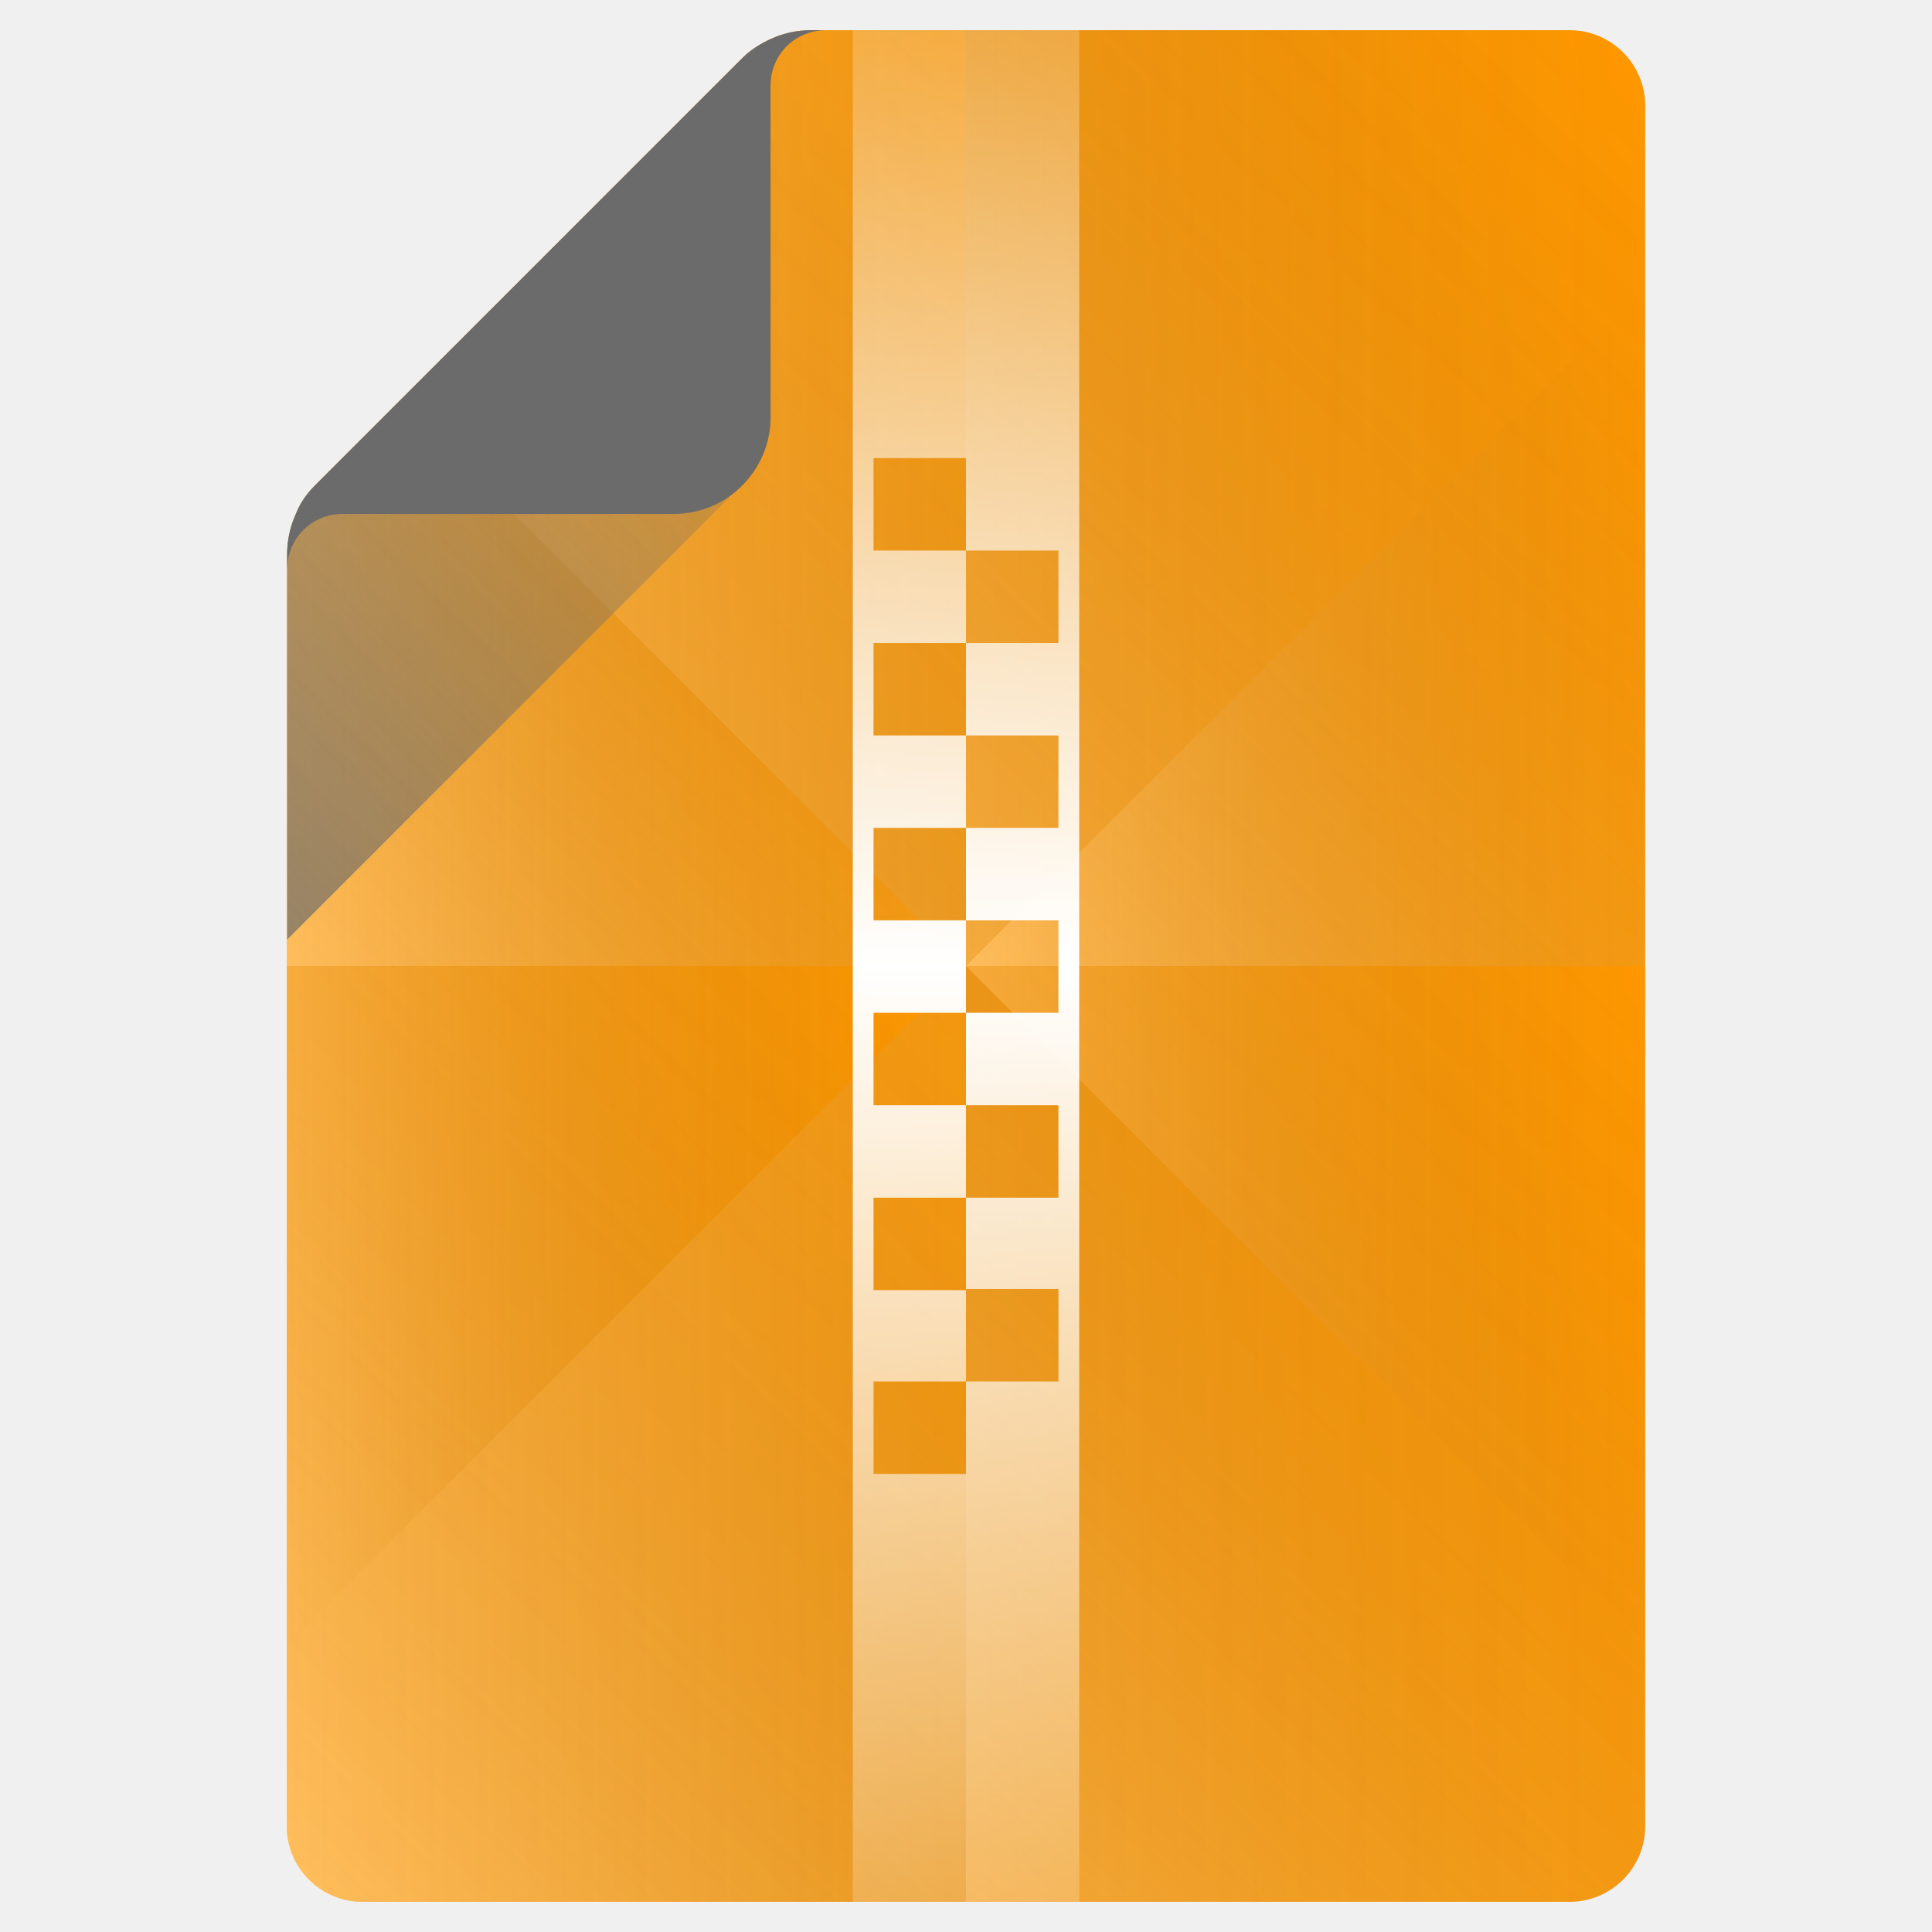
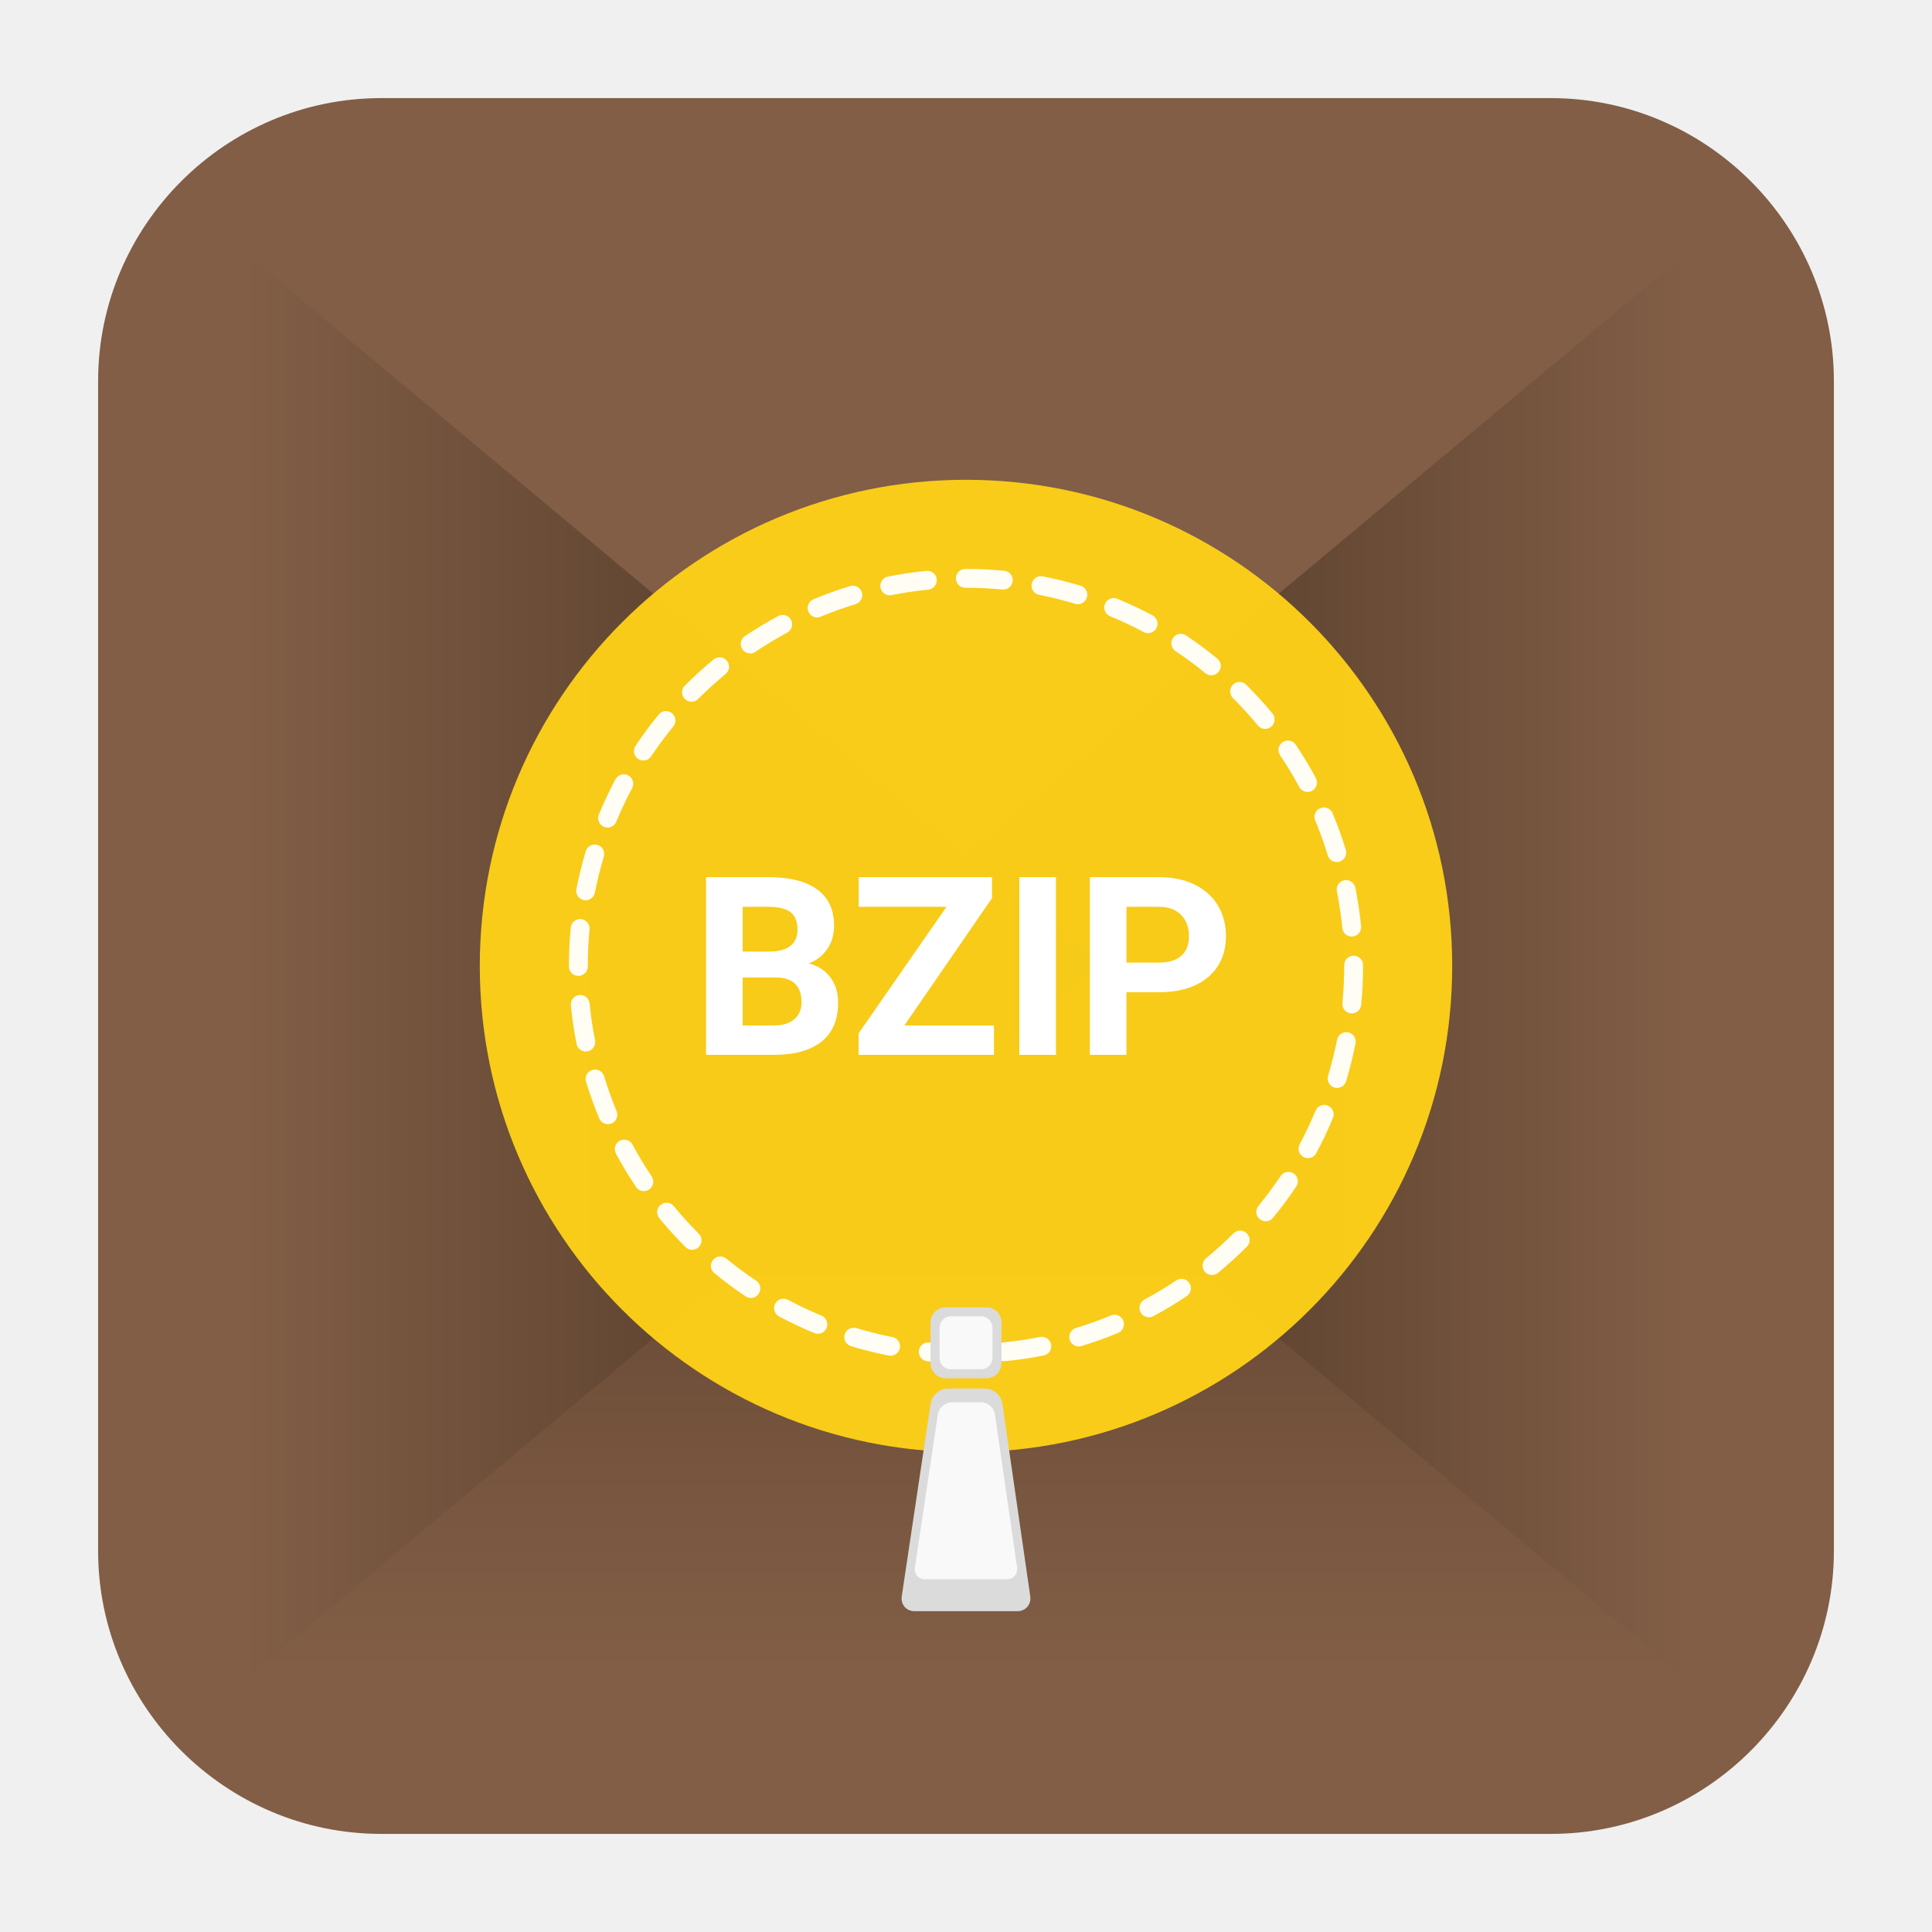
- <svg xmlns="http://www.w3.org/2000/svg" version="1.1" id="Layer_1" x="0px" y="0px" viewBox="0 0 512 512" enable-background="new 0 0 512 512" xml:space="preserve">
+ <svg xmlns="http://www.w3.org/2000/svg" version="1.1" id="Layer_2_1_" x="0px" y="0px" viewBox="0 0 512 512" enable-background="new 0 0 512 512" xml:space="preserve">
+   <path fill="#825E46" d="M411,486H101c-41.25,0-75-33.75-75-75V101c0-41.25,33.75-75,75-75h310c41.25,0,75,33.75,75,75v310  C486,452.25,452.25,486,411,486z" />
  <g>
-     <path fill="#FF9800" d="M416,8H219h-4.1c-3.7,0-7.3,0.8-10.6,2.3c-2.8,1.3-5.4,2.9-7.6,5.1L83.5,128.6c-2.2,2.2-4,4.7-5.1,7.6   c-1.5,3.3-2.3,6.9-2.3,10.6l-0.1,5.7V484c0,11,9,20,20,20h320c11,0,20-9,20-20V28C436,17,427,8,416,8z" />
+     <linearGradient id="SVGID_1_" gradientUnits="userSpaceOnUse" x1="256" y1="68.986" x2="256" y2="284.728" gradientTransform="matrix(1 0 0 -1 0 512)">
+       <stop offset="0" style="stop-color:#825E46" />
+       <stop offset="0.329" style="stop-color:#73523C" />
+       <stop offset="0.962" style="stop-color:#4B3423" />
+       <stop offset="1" style="stop-color:#483221" />
+     </linearGradient>
+     <polygon fill="url(#SVGID_1_)" points="68.934,443.014 256,227.272 443.066,443.014  " />
+     <linearGradient id="SVGID_2_" gradientUnits="userSpaceOnUse" x1="220.708" y1="256" x2="447.57" y2="256" gradientTransform="matrix(1 0 0 -1 0 512)">
+       <stop offset="0" style="stop-color:#483221" />
+       <stop offset="0.312" style="stop-color:#563D2A" />
+       <stop offset="0.902" style="stop-color:#7B5942" />
+       <stop offset="1" style="stop-color:#825E46" />
+     </linearGradient>
+     <polygon fill="url(#SVGID_2_)" points="447.57,445.439 220.708,256 447.57,66.561  " />
+     <linearGradient id="SVGID_3_" gradientUnits="userSpaceOnUse" x1="64.43" y1="256" x2="291.292" y2="256" gradientTransform="matrix(1 0 0 -1 0 512)">
+       <stop offset="0" style="stop-color:#825E46" />
+       <stop offset="0.098" style="stop-color:#7B5942" />
+       <stop offset="0.688" style="stop-color:#563D2A" />
+       <stop offset="1" style="stop-color:#483221" />
+     </linearGradient>
+     <polygon fill="url(#SVGID_3_)" points="64.43,445.439 291.292,256 64.43,66.561  " />
+   </g>
+   <circle opacity="0.95" fill="#FFD217" enable-background="new    " cx="256" cy="256" r="128.85" />
+   <g opacity="0.95" enable-background="new    ">
    <g>
-       <linearGradient id="SVGID_1_" gradientUnits="userSpaceOnUse" x1="91.025" y1="271.025" x2="305.025" y2="57.025">
-         <stop offset="0" style="stop-color:#FFFFFF;stop-opacity:0.2" />
-         <stop offset="1" style="stop-color:#231F20;stop-opacity:0" />
-       </linearGradient>
-       <path fill="url(#SVGID_1_)" d="M256,256V8h-37h-4.1c-3.7,0-7.3,0.8-10.6,2.3c-2.8,1.3-5.4,2.9-7.6,5.1L83.5,128.6    c-2.2,2.2-4,4.7-5.1,7.6c-1.5,3.3-2.3,6.9-2.3,10.6l-0.1,5.7V256H256z" />
-       <linearGradient id="SVGID_2_" gradientUnits="userSpaceOnUse" x1="239" y1="239" x2="447.125" y2="30.875">
-         <stop offset="0" style="stop-color:#FFFFFF;stop-opacity:0.2" />
-         <stop offset="1" style="stop-color:#231F20;stop-opacity:0" />
-       </linearGradient>
-       <path fill="url(#SVGID_2_)" d="M416,8H256v248h180V28C436,17,427,8,416,8z" />
-       <linearGradient id="SVGID_3_" gradientUnits="userSpaceOnUse" x1="64.875" y1="481.125" x2="273" y2="273">
-         <stop offset="0" style="stop-color:#FFFFFF;stop-opacity:0.2" />
-         <stop offset="1" style="stop-color:#231F20;stop-opacity:0" />
-       </linearGradient>
-       <path fill="url(#SVGID_3_)" d="M76,484c0,11,9,20,20,20h160V256H76V484z" />
-       <linearGradient id="SVGID_4_" gradientUnits="userSpaceOnUse" x1="236.062" y1="484.062" x2="450.062" y2="270.062">
-         <stop offset="0" style="stop-color:#FFFFFF;stop-opacity:0.2" />
-         <stop offset="1" style="stop-color:#231F20;stop-opacity:0" />
-       </linearGradient>
-       <path fill="url(#SVGID_4_)" d="M256,256v248h160c11,0,20-9,20-20V256H256z" />
-     </g>
-     <g>
-       <linearGradient id="SVGID_5_" gradientUnits="userSpaceOnUse" x1="76" y1="271.025" x2="256" y2="271.025">
-         <stop offset="0" style="stop-color:#FFFFFF;stop-opacity:0.2" />
-         <stop offset="1" style="stop-color:#231F20;stop-opacity:0" />
-       </linearGradient>
-       <path fill="url(#SVGID_5_)" d="M256,256L106,106l-22.5,22.5c-2.2,2.2-4,4.7-5.1,7.6c-1.5,3.3-2.3,6.9-2.3,10.6l-0.1,5.7V436    L256,256z" />
-       <linearGradient id="SVGID_6_" gradientUnits="userSpaceOnUse" x1="106.05" y1="132" x2="436" y2="132">
-         <stop offset="0" style="stop-color:#FFFFFF;stop-opacity:0.2" />
-         <stop offset="1" style="stop-color:#231F20;stop-opacity:0" />
-       </linearGradient>
-       <path fill="url(#SVGID_6_)" d="M256,256L436,76V28c0-11-9-20-20-20H219h-4.1c-3.7,0-7.3,0.8-10.6,2.3c-2.8,1.3-5.4,2.9-7.6,5.1    L106,106L256,256z" />
-       <linearGradient id="SVGID_7_" gradientUnits="userSpaceOnUse" x1="76" y1="380" x2="436" y2="380">
-         <stop offset="0" style="stop-color:#FFFFFF;stop-opacity:0.2" />
-         <stop offset="1" style="stop-color:#231F20;stop-opacity:0" />
-       </linearGradient>
-       <path fill="url(#SVGID_7_)" d="M436,484v-48L256,256L76,436v48c0,11,9,20,20,20h320C427,504,436,495,436,484z" />
-       <linearGradient id="SVGID_8_" gradientUnits="userSpaceOnUse" x1="256" y1="256" x2="436" y2="256">
-         <stop offset="0" style="stop-color:#FFFFFF;stop-opacity:0.2" />
-         <stop offset="1" style="stop-color:#231F20;stop-opacity:0" />
-       </linearGradient>
-       <polygon fill="url(#SVGID_8_)" points="436,436 436,76 256,256   " />
-     </g>
-     <linearGradient id="SVGID_9_" gradientUnits="userSpaceOnUse" x1="95.8" y1="-70.4" x2="462.7" y2="-437.3" gradientTransform="matrix(0.5 0 0 0.5 0 256)">
-       <stop offset="0" style="stop-color:#6B6B6B" />
-       <stop offset="1" style="stop-color:#6B6B6B;stop-opacity:0" />
-     </linearGradient>
-     <path opacity="0.7" fill="url(#SVGID_9_)" enable-background="new    " d="M196.7,15.6L83.5,128.8c-2.2,2.2-4,4.7-5.1,7.6   c-1.5,3.3-2.3,6.9-2.3,10.6v102l120.6-120.6c4.9-4.9,7.6-11.3,7.6-18.1v-100C201.5,11.6,198.9,13.4,196.7,15.6z" />
-     <path fill="#6B6B6B" d="M214.9,8c-3.7,0-7.3,0.8-10.6,2.3c-2.8,1.3-5.4,2.9-7.6,5.1L83.5,128.6c-2.2,2.2-4,4.7-5.1,7.6   c-1.5,3.3-2.3,6.9-2.3,10.6v4.1c0-8.2,6.5-14.7,14.7-14.7h87.8c14.1,0,25.6-11.5,25.6-25.6V22.7c0-8.2,6.5-14.7,14.7-14.7H214.9z" />
-   </g>
-   <g display="none">
-     <rect x="231.5" y="107.4" display="inline" fill="#FFFFFF" width="24.5" height="24.5" />
-     <rect x="231.5" y="156.4" display="inline" fill="#FFFFFF" width="24.5" height="24.5" />
-     <rect x="231.5" y="205.4" display="inline" fill="#FFFFFF" width="24.5" height="24.5" />
-     <rect x="231.5" y="254.4" display="inline" fill="#FFFFFF" width="24.5" height="24.5" />
-     <g display="inline">
-       <rect x="256" y="131.9" fill="#FFFFFF" width="24.5" height="24.5" />
-       <rect x="256" y="180.9" fill="#FFFFFF" width="24.5" height="24.5" />
-       <rect x="256" y="229.9" fill="#FFFFFF" width="24.5" height="24.5" />
-       <rect x="256" y="278.9" fill="#FFFFFF" width="24.5" height="24.5" />
-     </g>
-     <rect x="231.5" y="303.4" display="inline" fill="#FFFFFF" width="24.5" height="24.5" />
-     <rect x="256" y="327.6" display="inline" fill="#FFFFFF" width="24.5" height="24.5" />
-     <rect x="231.5" y="352.1" display="inline" fill="#FFFFFF" width="24.5" height="24.5" />
-   </g>
-   <rect x="226" y="8" display="none" fill="#FFFFFF" width="60" height="496" />
-   <linearGradient id="SVGID_10_" gradientUnits="userSpaceOnUse" x1="256" y1="504" x2="256" y2="8">
-     <stop offset="0" style="stop-color:#FFFFFF;stop-opacity:0.2" />
-     <stop offset="0.5" style="stop-color:#FFFFFF" />
-     <stop offset="1" style="stop-color:#FFFFFF;stop-opacity:0.2" />
-   </linearGradient>
-   <path fill="url(#SVGID_10_)" d="M226,8v496h60V8H226z M280.5,170.4H256v24.5h24.5v24.5H256v24.5h24.5v24.5H256v24.5h24.5v24.5H256  v24.2h24.5v24.5H256v24.5h-24.5v-24.5H256v-24.2h-24.5v-24.5H256v-24.5h-24.5v-24.5H256v-24.5h-24.5v-24.5H256v-24.5h-24.5v-24.5  H256v-24.5h-24.5v-24.5H256v24.5h24.5V170.4z" />
-   <g id="g108" display="none">
-     <g id="g146" transform="translate(270.7294,111.5949)" display="inline">
-       <path id="path148" fill="#DBDBDB" d="M4,376.9c0.4,2.4-1.4,4.4-3.8,4.4h-29.8c-2.4,0-4.1-2-3.8-4.4l8.4-56.1    c0.4-2.4,2.6-4.4,5.1-4.4h10.8c2.4,0,4.7,1.9,5,4.4L4,376.9z" />
-     </g>
-     <g id="g150" transform="translate(264.1354,165.0223)" display="inline">
-       <path id="path152" fill="#DBDBDB" d="M2.2,255.7c0,2.4-2,4.4-4.4,4.4H-14c-2.4,0-4.4-2-4.4-4.4v-11.9c0-2.4,2-4.4,4.4-4.4h11.9    c2.4,0,4.4,2,4.4,4.4v11.9H2.2z" />
-     </g>
-     <g id="g154" transform="translate(262.0619,166.2135)" display="inline">
-       <path id="path156" fill="#F9F9F9" d="M1.7,253c0,1.8-1.4,3.2-3.2,3.2h-8.9c-1.8,0-3.2-1.4-3.2-3.2v-8.9c0-1.8,1.4-3.2,3.2-3.2h8.9    c1.8,0,3.2,1.4,3.2,3.2V253z" />
-     </g>
-     <g id="g158" transform="translate(267.7075,118.2056)" display="inline">
-       <path id="path160" fill="#F9F9F9" d="M3.2,361.9c0.3,1.9-1.1,3.5-3,3.5h-23.8c-1.9,0-3.2-1.5-2.9-3.5l6.6-44.6    c0.3-1.9,2.1-3.4,4-3.4h8.6c1.9,0,3.7,1.6,4,3.4L3.2,361.9z" />
+       <path fill="#FFFFFF" d="M256.06,361.23H256c-3.412,0-6.859-0.165-10.246-0.492c-1.375-0.132-2.381-1.354-2.249-2.729    c0.132-1.374,1.347-2.381,2.728-2.248c3.228,0.311,6.513,0.469,9.766,0.469c1.381,0,2.53,1.119,2.53,2.5    S257.44,361.23,256.06,361.23z M266.122,360.737c-1.271,0-2.358-0.965-2.485-2.257c-0.134-1.374,0.871-2.597,2.245-2.731    c3.256-0.318,6.529-0.802,9.728-1.436c1.354-0.267,2.67,0.611,2.938,1.966s-0.611,2.67-1.966,2.938    c-3.358,0.666-6.795,1.173-10.214,1.508C266.286,360.733,266.203,360.737,266.122,360.737z M236.025,359.289    c-0.161,0-0.323-0.015-0.486-0.047c-3.361-0.663-6.732-1.502-10.019-2.493c-1.322-0.399-2.07-1.794-1.671-3.116    c0.398-1.322,1.793-2.067,3.116-1.671c3.13,0.944,6.34,1.743,9.542,2.374c1.354,0.268,2.236,1.582,1.969,2.937    C238.24,358.464,237.195,359.289,236.025,359.289z M285.872,356.82c-1.072,0-2.063-0.695-2.392-1.774    c-0.4-1.321,0.345-2.718,1.666-3.119c3.128-0.949,6.242-2.065,9.257-3.315c1.274-0.534,2.738,0.075,3.267,1.351    c0.529,1.275-0.075,2.738-1.351,3.267c-3.165,1.314-6.436,2.485-9.72,3.483C286.357,356.785,286.112,356.82,285.872,356.82z     M216.749,353.467c-0.318,0-0.642-0.062-0.955-0.191c-3.165-1.309-6.305-2.794-9.335-4.413c-1.218-0.651-1.677-2.166-1.027-3.384    c0.652-1.217,2.167-1.676,3.383-1.026c2.886,1.542,5.877,2.957,8.891,4.204c1.275,0.527,1.882,1.989,1.354,3.266    C218.661,352.885,217.73,353.467,216.749,353.467z M304.471,349.1c-0.892,0-1.755-0.478-2.205-1.319    c-0.652-1.217-0.195-2.731,1.022-3.384c2.873-1.541,5.709-3.245,8.428-5.066c1.147-0.769,2.7-0.462,3.469,0.686    s0.461,2.7-0.686,3.469c-2.854,1.912-5.832,3.701-8.85,5.318C305.274,349.005,304.869,349.1,304.471,349.1z M198.989,343.974    c-0.478,0-0.96-0.137-1.387-0.422c-2.849-1.904-5.639-3.974-8.293-6.15c-1.067-0.875-1.223-2.45-0.348-3.518    c0.874-1.07,2.45-1.225,3.519-0.348c2.529,2.073,5.187,4.045,7.901,5.859c1.148,0.767,1.457,2.319,0.689,3.468    C200.588,343.584,199.796,343.974,198.989,343.974z M321.196,337.896c-0.722,0-1.438-0.311-1.932-0.912    c-0.877-1.066-0.724-2.642,0.343-3.519c2.524-2.076,4.976-4.3,7.285-6.611c0.977-0.977,2.56-0.976,3.536-0.001    c0.977,0.977,0.977,2.56,0.001,3.536c-2.425,2.426-4.998,4.76-7.646,6.938C322.317,337.709,321.756,337.896,321.196,337.896z     M183.422,331.204c-0.639,0-1.278-0.243-1.766-0.73c-2.425-2.421-4.761-4.991-6.942-7.642c-0.877-1.065-0.725-2.642,0.341-3.519    c1.066-0.879,2.641-0.726,3.519,0.341c2.079,2.524,4.304,4.975,6.614,7.28c0.977,0.976,0.979,2.559,0.003,3.536    C184.703,330.959,184.062,331.204,183.422,331.204z M335.43,323.653c-0.559,0-1.12-0.186-1.586-0.568    c-1.066-0.876-1.222-2.451-0.345-3.519c2.073-2.524,4.046-5.182,5.863-7.898c0.769-1.146,2.32-1.452,3.469-0.688    c1.147,0.769,1.455,2.321,0.688,3.469c-1.908,2.851-3.979,5.641-6.156,8.291C336.868,323.342,336.151,323.653,335.43,323.653z     M170.628,315.657c-0.806,0-1.596-0.389-2.079-1.107c-1.913-2.851-3.704-5.827-5.324-8.846c-0.653-1.217-0.196-2.732,1.02-3.386    c1.215-0.65,2.731-0.196,3.385,1.021c1.543,2.875,3.25,5.71,5.071,8.426c0.769,1.146,0.463,2.699-0.684,3.469    C171.591,315.521,171.106,315.657,170.628,315.657z M346.626,306.917c-0.398,0-0.803-0.096-1.178-0.297    c-1.218-0.651-1.676-2.167-1.024-3.384c1.544-2.883,2.96-5.873,4.209-8.888c0.529-1.276,1.993-1.883,3.267-1.353    c1.275,0.528,1.881,1.991,1.353,3.267c-1.312,3.166-2.799,6.306-4.42,9.333C348.382,306.438,347.518,306.917,346.626,306.917z     M161.104,297.917c-0.979,0-1.91-0.58-2.309-1.541c-1.319-3.17-2.493-6.44-3.489-9.72c-0.401-1.32,0.344-2.717,1.665-3.118    c1.32-0.405,2.717,0.343,3.119,1.665c0.949,3.121,2.066,6.234,3.321,9.253c0.53,1.274-0.073,2.738-1.348,3.269    C161.75,297.854,161.424,297.917,161.104,297.917z M354.34,288.315c-0.24,0-0.483-0.035-0.725-0.108    c-1.322-0.399-2.069-1.795-1.669-3.116c0.945-3.127,1.746-6.337,2.38-9.539c0.268-1.355,1.592-2.24,2.937-1.968    c1.354,0.268,2.236,1.582,1.968,2.937c-0.664,3.364-1.505,6.734-2.499,10.018C356.405,287.618,355.413,288.315,354.34,288.315z     M155.244,278.654c-1.168,0-2.213-0.822-2.45-2.013c-0.667-3.356-1.177-6.793-1.513-10.212c-0.135-1.374,0.869-2.598,2.243-2.733    c1.366-0.129,2.597,0.868,2.732,2.243c0.321,3.258,0.806,6.53,1.442,9.728c0.269,1.354-0.61,2.67-1.964,2.939    C155.569,278.639,155.405,278.654,155.244,278.654z M358.247,268.565c-0.081,0-0.162-0.004-0.244-0.012    c-1.374-0.133-2.381-1.355-2.247-2.729c0.314-3.246,0.475-6.552,0.475-9.824v-0.239c0-1.381,1.119-2.5,2.5-2.5s2.5,1.119,2.5,2.5    V256c0,3.434-0.168,6.9-0.498,10.307C360.607,267.599,359.519,268.565,358.247,268.565z M153.27,258.62c-1.381,0-2.5-1.12-2.5-2.5    V256c0-3.398,0.164-6.825,0.486-10.186c0.133-1.374,1.353-2.379,2.728-2.25c1.374,0.132,2.381,1.354,2.25,2.728    c-0.308,3.202-0.464,6.468-0.464,9.707v0.12C155.77,257.5,154.651,258.62,153.27,258.62z M358.218,248.196    c-1.27,0-2.356-0.962-2.484-2.252c-0.324-3.255-0.813-6.527-1.453-9.724c-0.271-1.354,0.606-2.671,1.961-2.942    c1.344-0.274,2.671,0.606,2.941,1.96c0.672,3.357,1.186,6.792,1.525,10.21c0.138,1.374-0.865,2.599-2.239,2.735    C358.385,248.192,358.301,248.196,358.218,248.196z M155.203,238.581c-0.16,0-0.322-0.016-0.485-0.047    c-1.355-0.266-2.237-1.58-1.971-2.935c0.662-3.368,1.499-6.739,2.489-10.021c0.398-1.322,1.791-2.071,3.116-1.671    c1.322,0.399,2.07,1.793,1.671,3.116c-0.942,3.125-1.74,6.334-2.37,9.541C157.418,237.754,156.373,238.581,155.203,238.581z     M354.266,228.456c-1.07,0-2.062-0.693-2.39-1.771c-0.953-3.122-2.074-6.234-3.333-9.25c-0.531-1.274,0.07-2.738,1.345-3.27    c1.271-0.533,2.738,0.069,3.271,1.345c1.321,3.167,2.499,6.436,3.499,9.715c0.403,1.321-0.34,2.718-1.661,3.121    C354.753,228.421,354.508,228.456,354.266,228.456z M161.011,219.305c-0.318,0-0.641-0.061-0.954-0.19    c-1.276-0.527-1.883-1.989-1.356-3.265c1.308-3.167,2.792-6.31,4.408-9.338c0.65-1.218,2.166-1.678,3.383-1.028    c1.218,0.65,1.678,2.165,1.028,3.383c-1.54,2.884-2.952,5.876-4.198,8.893C162.924,218.723,161.993,219.305,161.011,219.305z     M346.518,209.874c-0.89,0-1.751-0.477-2.203-1.315c-1.547-2.872-3.256-5.705-5.082-8.42c-0.77-1.146-0.466-2.699,0.681-3.47    c1.146-0.77,2.698-0.466,3.47,0.68c1.916,2.85,3.71,5.824,5.334,8.839c0.654,1.216,0.2,2.732-1.016,3.387    C347.324,209.778,346.918,209.874,346.518,209.874z M170.491,201.542c-0.477,0-0.959-0.136-1.385-0.421    c-1.148-0.766-1.458-2.319-0.691-3.467c1.902-2.851,3.97-5.642,6.145-8.297c0.874-1.068,2.451-1.224,3.518-0.35    c1.068,0.875,1.225,2.45,0.35,3.518c-2.072,2.53-4.042,5.189-5.854,7.904C172.091,201.151,171.298,201.542,170.491,201.542z     M335.281,193.165c-0.72,0-1.435-0.31-1.93-0.909c-2.077-2.518-4.306-4.965-6.623-7.273c-0.978-0.974-0.981-2.557-0.007-3.535    c0.975-0.979,2.558-0.981,3.536-0.007c2.432,2.422,4.771,4.99,6.951,7.633c0.878,1.065,0.728,2.641-0.338,3.52    C336.405,192.978,335.842,193.165,335.281,193.165z M183.254,185.964c-0.639,0-1.277-0.243-1.765-0.729    c-0.978-0.975-0.98-2.558-0.005-3.536c2.421-2.428,4.991-4.765,7.638-6.946c1.065-0.878,2.642-0.726,3.519,0.339    c0.878,1.065,0.726,2.641-0.339,3.519c-2.522,2.079-4.97,4.305-7.276,6.618C184.536,185.719,183.896,185.964,183.254,185.964z     M321.013,178.955c-0.558,0-1.117-0.185-1.582-0.565c-2.533-2.073-5.194-4.041-7.908-5.849c-1.148-0.766-1.459-2.318-0.693-3.467    c0.766-1.151,2.316-1.459,3.467-0.694c2.849,1.899,5.642,3.965,8.301,6.14c1.068,0.875,1.227,2.449,0.352,3.518    C322.454,178.642,321.736,178.955,321.013,178.955z M198.796,173.159c-0.805,0-1.595-0.388-2.078-1.106    c-0.77-1.146-0.465-2.7,0.681-3.469c2.848-1.913,5.823-3.706,8.843-5.33c1.213-0.653,2.731-0.198,3.386,1.019    c0.654,1.216,0.198,2.732-1.019,3.386c-2.875,1.546-5.709,3.253-8.422,5.076C199.76,173.021,199.275,173.159,198.796,173.159z     M304.257,167.788c-0.396,0-0.799-0.095-1.174-0.294c-2.887-1.538-5.879-2.949-8.896-4.193c-1.276-0.526-1.885-1.988-1.358-3.264    c0.527-1.277,1.988-1.886,3.265-1.358c3.167,1.307,6.311,2.788,9.341,4.402c1.219,0.649,1.68,2.164,1.03,3.382    C306.016,167.307,305.15,167.788,304.257,167.788z M216.53,163.626c-0.979,0-1.909-0.579-2.309-1.539    c-0.531-1.275,0.072-2.738,1.346-3.269c3.164-1.318,6.433-2.494,9.716-3.495c1.317-0.404,2.717,0.341,3.12,1.662    c0.403,1.32-0.341,2.718-1.662,3.12c-3.126,0.954-6.239,2.073-9.251,3.328C217.176,163.564,216.85,163.626,216.53,163.626z     M285.645,160.112c-0.238,0-0.481-0.034-0.722-0.106c-3.124-0.94-6.335-1.736-9.542-2.364c-1.354-0.266-2.238-1.579-1.973-2.934    s1.579-2.239,2.934-1.973c3.368,0.66,6.74,1.495,10.022,2.483c1.322,0.398,2.071,1.792,1.673,3.115    C287.712,159.414,286.719,160.112,285.645,160.112z M235.785,157.758c-1.168,0-2.212-0.822-2.449-2.011    c-0.27-1.354,0.608-2.671,1.962-2.941c3.356-0.669,6.792-1.181,10.211-1.52c1.372-0.131,2.598,0.868,2.734,2.241    c0.136,1.374-0.867,2.598-2.241,2.734c-3.257,0.323-6.529,0.81-9.726,1.448C236.112,157.742,235.947,157.758,235.785,157.758z     M265.891,156.24c-0.079,0-0.159-0.003-0.24-0.011c-3.188-0.304-6.436-0.458-9.65-0.458h-0.179c-1.381,0-2.5-1.119-2.5-2.5    s1.119-2.5,2.5-2.5H256c3.373,0,6.779,0.162,10.125,0.481c1.375,0.131,2.383,1.352,2.251,2.726    C268.253,155.271,267.164,156.24,265.891,156.24z" />
    </g>
  </g>
+   <g>
+     <path fill="#DBDBDB" d="M273.028,423.025c0.315,2.179-1.228,3.961-3.429,3.961h-27.215c-2.201,0-3.736-1.781-3.41-3.958   l7.651-51.098c0.326-2.177,2.394-3.958,4.595-3.958h9.841c2.201,0,4.26,1.782,4.575,3.961L273.028,423.025z" />
+     <g>
+       <path fill="#DBDBDB" d="M265.405,361.259c0,2.201-1.801,4.002-4.002,4.002h-10.806c-2.201,0-4.002-1.801-4.002-4.002v-10.806    c0-2.201,1.801-4.002,4.002-4.002h10.806c2.201,0,4.002,1.801,4.002,4.002V361.259z" />
+       <path fill="#F9F9F9" d="M263.008,359.882c0,1.64-1.342,2.982-2.982,2.982h-8.052c-1.64,0-2.982-1.342-2.982-2.982v-8.052    c0-1.64,1.342-2.982,2.982-2.982h8.052c1.64,0,2.982,1.342,2.982,2.982V359.882z" />
+     </g>
+     <path fill="#F9F9F9" d="M269.535,415.383c0.251,1.732-0.976,3.148-2.726,3.148h-21.632c-1.75,0-2.969-1.416-2.71-3.146   l6.081-40.615c0.259-1.73,1.903-3.146,3.652-3.146h7.822c1.75,0,3.386,1.417,3.637,3.148L269.535,415.383z" />
+   </g>
+   <g>
+     <path fill="#FFFFFF" d="M187.113,279.544v-47.089h16.494c5.714,0,10.047,1.094,13.002,3.283c2.953,2.188,4.43,5.395,4.43,9.621   c0,2.308-0.593,4.339-1.779,6.097c-1.186,1.758-2.835,3.046-4.948,3.864c2.414,0.604,4.318,1.822,5.708,3.655   c1.391,1.833,2.086,4.075,2.086,6.727c0,4.528-1.444,7.956-4.333,10.284c-2.89,2.329-7.008,3.515-12.355,3.558H187.113z    M196.815,252.183h7.18c4.894-0.085,7.342-2.037,7.342-5.853c0-2.134-0.62-3.67-1.86-4.609c-1.24-0.938-3.197-1.406-5.87-1.406   h-6.792V252.183z M196.815,259.04v12.71h8.312c2.285,0,4.07-0.544,5.352-1.633c1.283-1.088,1.925-2.593,1.925-4.512   c0-4.312-2.232-6.501-6.695-6.565H196.815z" />
+     <path fill="#FFFFFF" d="M239.667,271.75h23.739v7.794h-35.867v-5.692l23.286-33.538h-23.253v-7.859h35.317v5.562L239.667,271.75z" />
+     <path fill="#FFFFFF" d="M279.835,279.544h-9.703v-47.089h9.703V279.544z" />
+     <path fill="#FFFFFF" d="M298.529,262.953v16.591h-9.703v-47.089h18.37c3.536,0,6.646,0.646,9.33,1.94s4.749,3.132,6.193,5.514   c1.444,2.383,2.167,5.094,2.167,8.134c0,4.614-1.58,8.253-4.738,10.915c-3.158,2.664-7.53,3.994-13.114,3.994H298.529z    M298.529,255.094h8.668c2.565,0,4.522-0.604,5.87-1.811c1.347-1.207,2.022-2.932,2.022-5.174c0-2.308-0.679-4.172-2.038-5.596   c-1.358-1.422-3.233-2.156-5.627-2.199h-8.894V255.094z" />
+   </g>
</svg>
